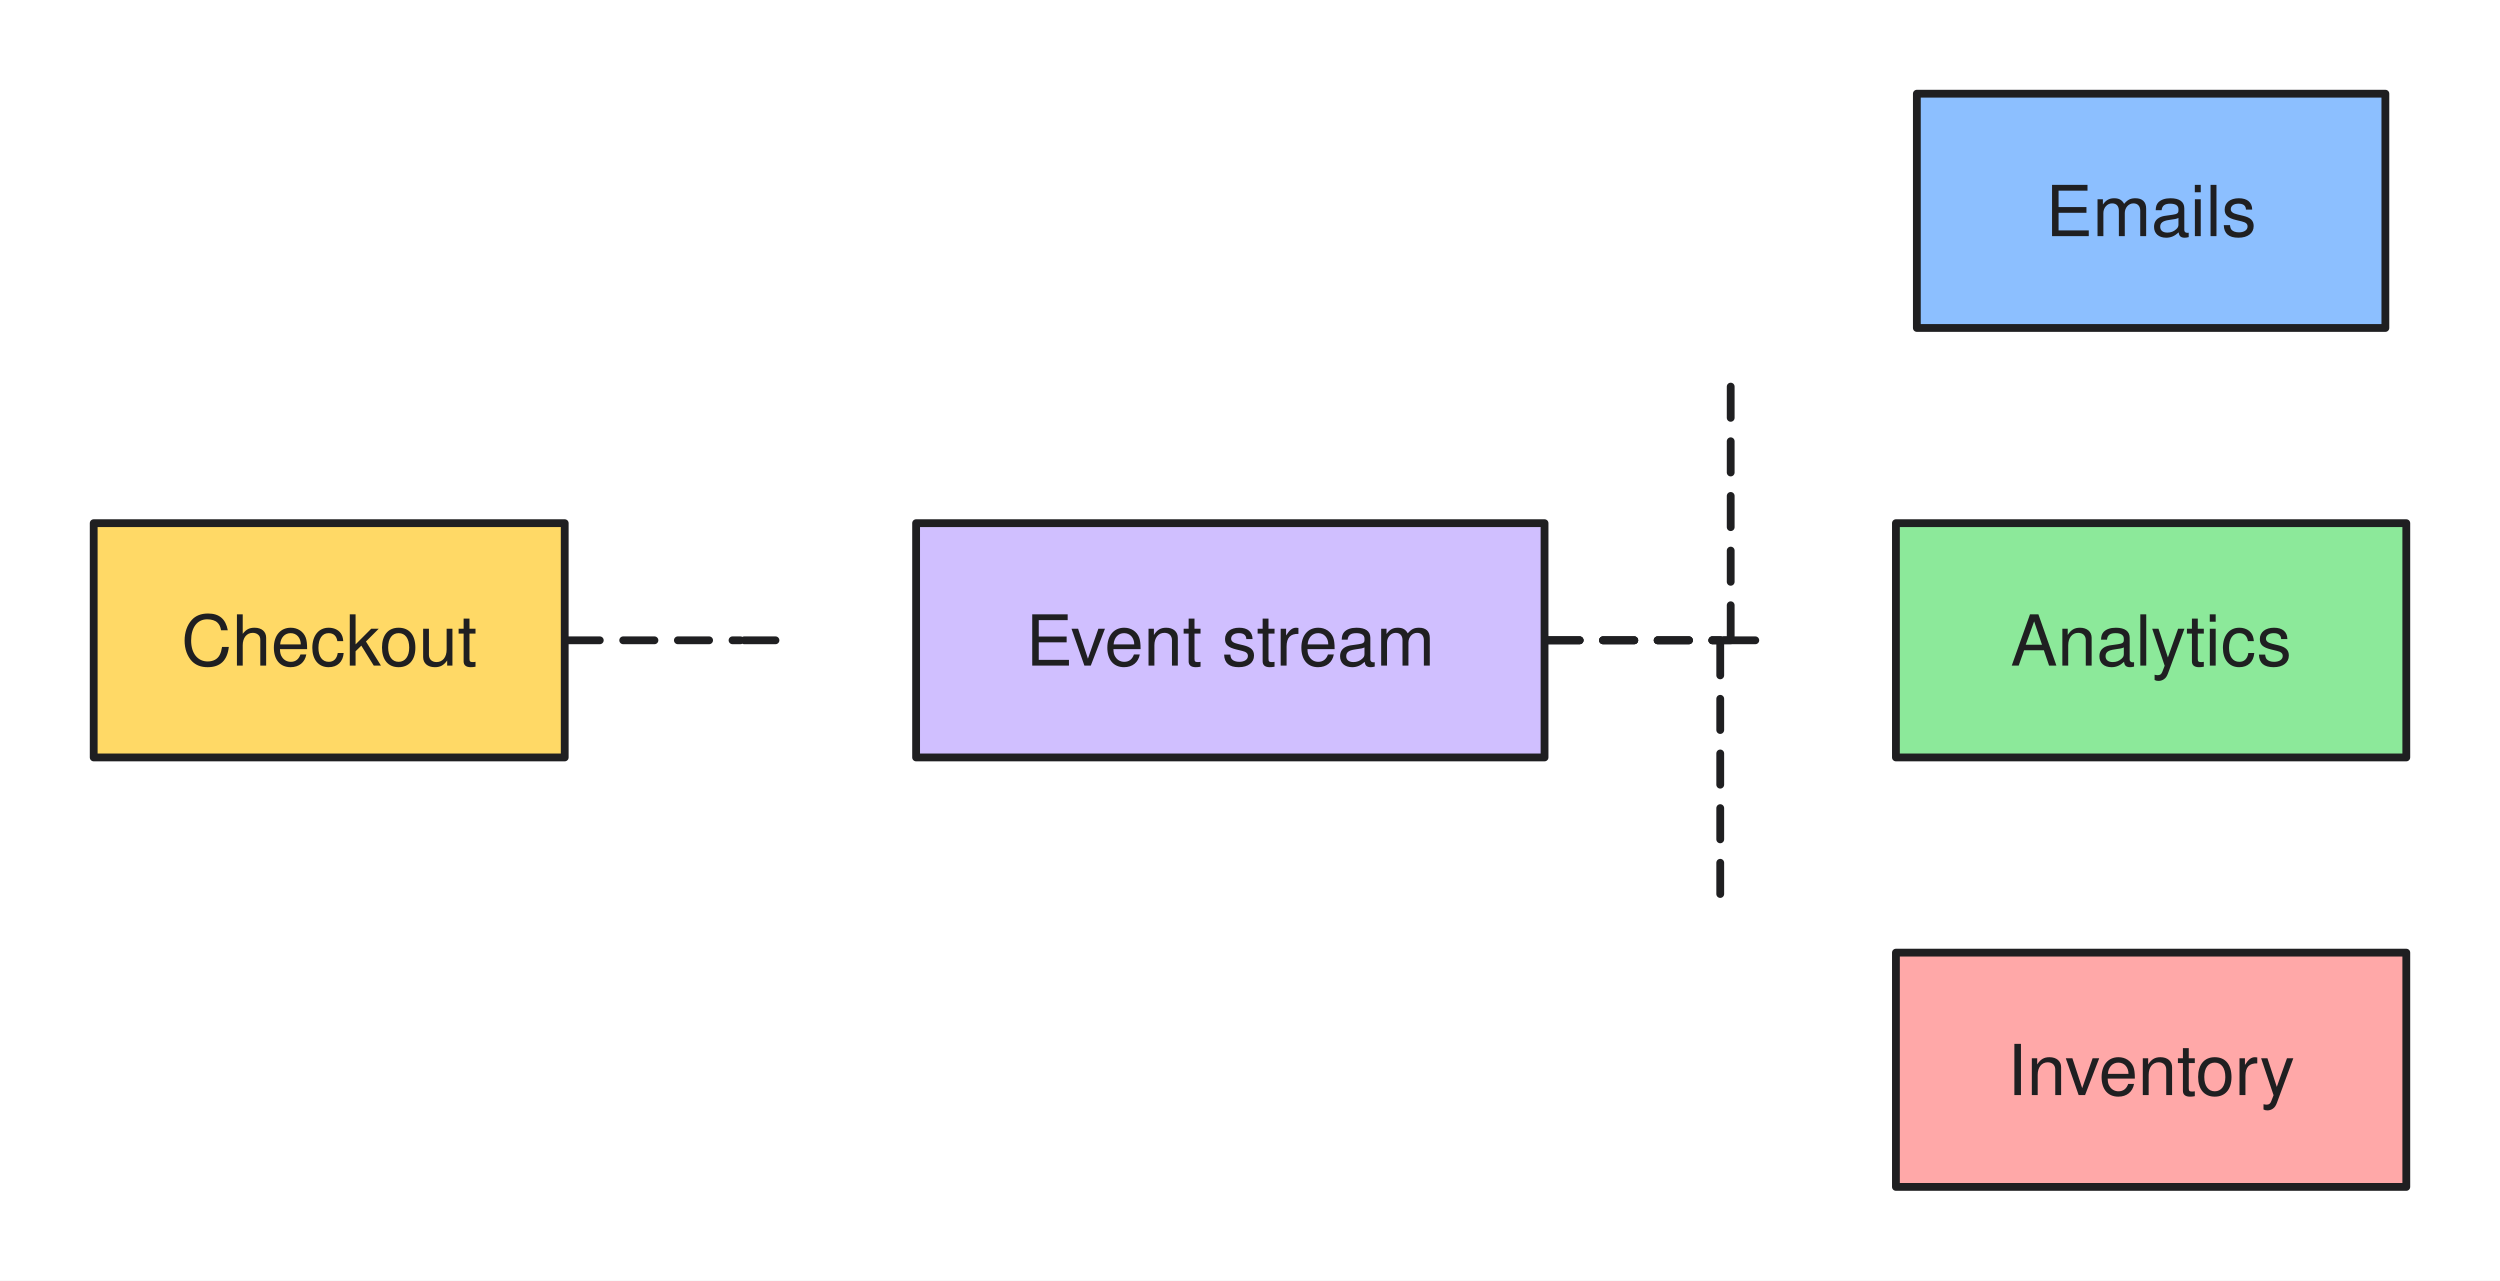
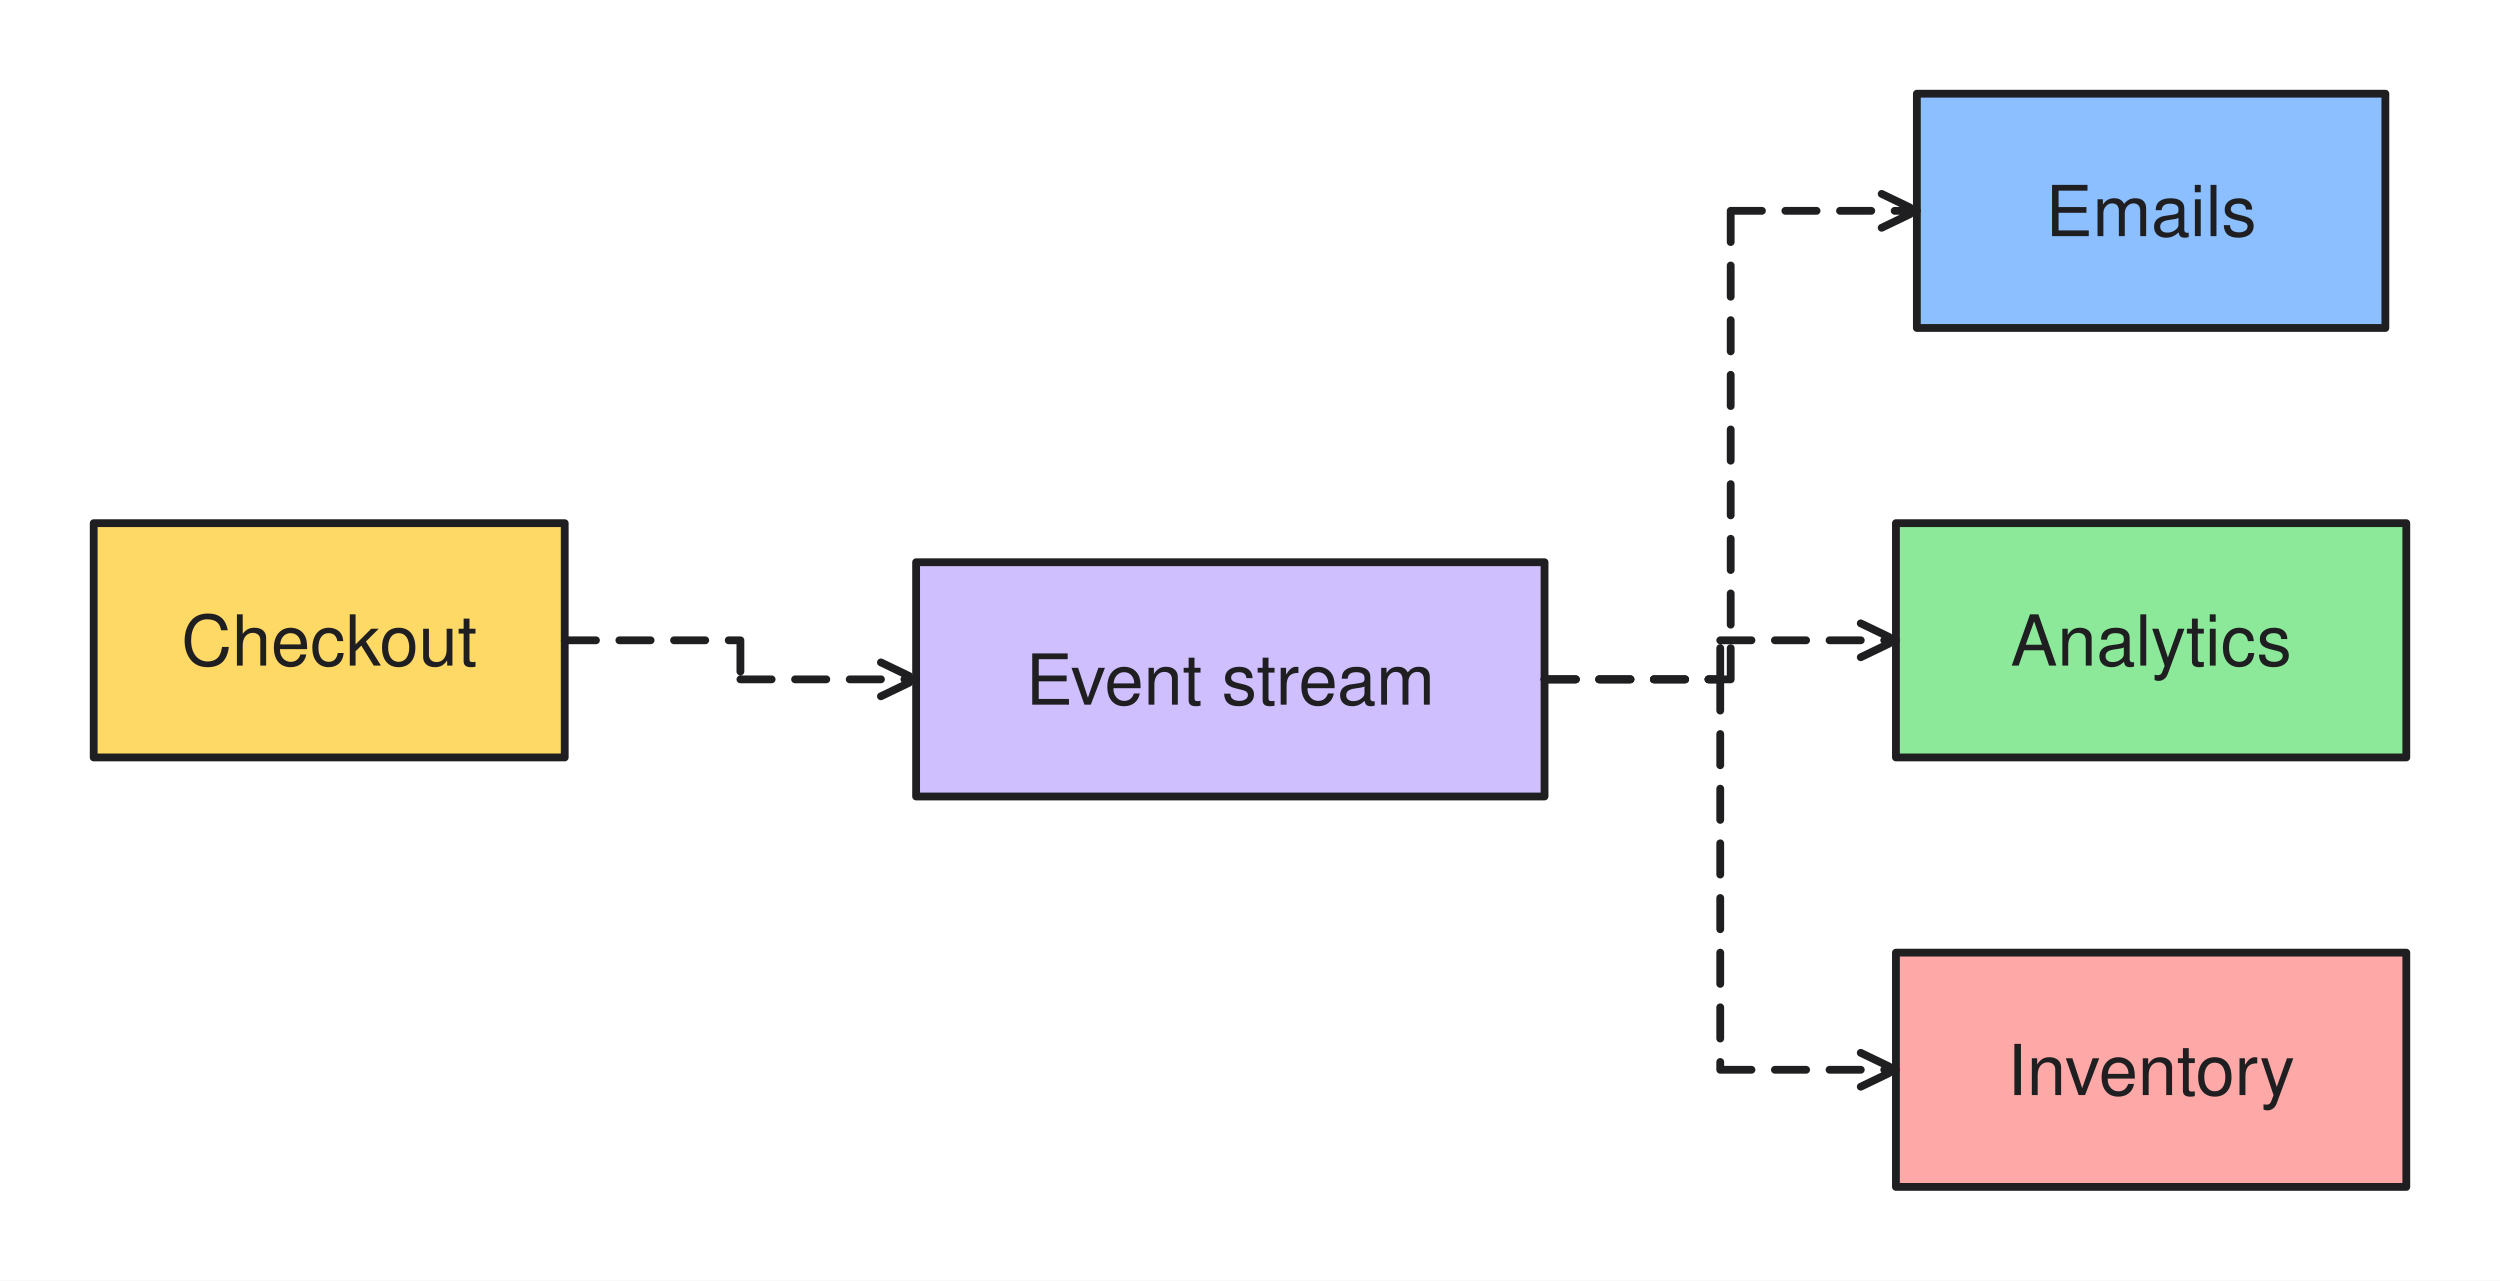
<svg xmlns="http://www.w3.org/2000/svg" width="640.32" height="328" viewBox="16 16 640.32 328">
  <rect x="16" y="16" width="640.32" height="328" fill="#ffffff" />
  <path d="M40 150 L160.64 150 L160.64 210 L40 210 Z" fill="#ffd966" stroke="none" />
  <path d="M40 150 L160.64 150 L160.64 210 L40 210 Z" fill="none" stroke="#1f1f21" stroke-width="2" stroke-linecap="round" stroke-linejoin="round" />
  <text x="100.32" font-family="Helvetica Neue, Helvetica, Arial, sans-serif" font-size="18" fill="#1f1f21" text-anchor="middle">
    <tspan x="100.32" y="186.48">Checkout</tspan>
  </text>
-   <path d="M250.64 150 L411.6 150 L411.6 210 L250.64 210 Z" fill="#d0bfff" stroke="none" />
-   <path d="M250.64 150 L411.6 150 L411.6 210 L250.64 210 Z" fill="none" stroke="#1f1f21" stroke-width="2" stroke-linecap="round" stroke-linejoin="round" />
+   <path d="M250.64 160 L411.6 160 L411.6 220 L250.64 220 Z" fill="#d0bfff" stroke="none" />
+   <path d="M250.64 160 L411.6 160 L411.6 220 L250.64 220 Z" fill="none" stroke="#1f1f21" stroke-width="2" stroke-linecap="round" stroke-linejoin="round" />
  <text x="331.12" font-family="Helvetica Neue, Helvetica, Arial, sans-serif" font-size="18" fill="#1f1f21" text-anchor="middle">
-     <tspan x="331.12" y="186.48">Event stream</tspan>
+     <tspan x="331.12" y="196.48">Event stream</tspan>
  </text>
  <path d="M506.96 40 L626.96 40 L626.96 100 L506.96 100 Z" fill="#8cbfff" stroke="none" />
  <path d="M506.96 40 L626.96 40 L626.96 100 L506.96 100 Z" fill="none" stroke="#1f1f21" stroke-width="2" stroke-linecap="round" stroke-linejoin="round" />
  <text x="566.96" font-family="Helvetica Neue, Helvetica, Arial, sans-serif" font-size="18" fill="#1f1f21" text-anchor="middle">
    <tspan x="566.96" y="76.48">Emails</tspan>
  </text>
  <path d="M501.6 150 L632.32 150 L632.32 210 L501.6 210 Z" fill="#8ce99a" stroke="none" />
  <path d="M501.6 150 L632.32 150 L632.32 210 L501.6 210 Z" fill="none" stroke="#1f1f21" stroke-width="2" stroke-linecap="round" stroke-linejoin="round" />
  <text x="566.96" font-family="Helvetica Neue, Helvetica, Arial, sans-serif" font-size="18" fill="#1f1f21" text-anchor="middle">
    <tspan x="566.96" y="186.48">Analytics</tspan>
  </text>
  <path d="M501.6 260 L632.32 260 L632.32 320 L501.6 320 Z" fill="#ffa8a8" stroke="none" />
  <path d="M501.6 260 L632.32 260 L632.32 320 L501.6 320 Z" fill="none" stroke="#1f1f21" stroke-width="2" stroke-linecap="round" stroke-linejoin="round" />
  <text x="566.96" font-family="Helvetica Neue, Helvetica, Arial, sans-serif" font-size="18" fill="#1f1f21" text-anchor="middle">
    <tspan x="566.96" y="296.48">Inventory</tspan>
  </text>
-   <path d="M160.64 180 L205.64 180 M205.64 180 L205.64 180 M205.64 180 L215.64 180" fill="none" stroke="#1f1f21" stroke-width="2" stroke-linecap="round" stroke-linejoin="round" stroke-dasharray="8 6" stroke-dashoffset="13.02" />
-   <path d="M411.6 180 L459.28 180 M459.28 180 L459.28 115" fill="none" stroke="#1f1f21" stroke-width="2" stroke-linecap="round" stroke-linejoin="round" stroke-dasharray="8 6" stroke-dashoffset="13.02" />
-   <path d="M411.6 180 L456.6 180 M456.6 180 L456.6 180 M456.6 180 L466.6 180" fill="none" stroke="#1f1f21" stroke-width="2" stroke-linecap="round" stroke-linejoin="round" stroke-dasharray="8 6" stroke-dashoffset="13.02" />
-   <path d="M411.6 180 L456.6 180 M456.6 180 L456.6 245" fill="none" stroke="#1f1f21" stroke-width="2" stroke-linecap="round" stroke-linejoin="round" stroke-dasharray="8 6" stroke-dashoffset="13.02" />
+   <path d="M160.64 180 L205.64 180 M205.64 180 L205.64 190 M205.64 190 L250.64 190 M241.63 185.66 L250.64 190 M241.63 194.34 L250.64 190" fill="none" stroke="#1f1f21" stroke-width="2" stroke-linecap="round" stroke-linejoin="round" stroke-dasharray="8 6" />
+   <path d="M411.6 190 L459.28 190 M459.28 190 L459.28 70 M459.28 70 L506.96 70 M497.95 65.66 L506.96 70 M497.95 74.34 L506.96 70" fill="none" stroke="#1f1f21" stroke-width="2" stroke-linecap="round" stroke-linejoin="round" stroke-dasharray="8 6" />
+   <path d="M411.6 190 L456.6 190 M456.6 190 L456.6 180 M456.6 180 L501.6 180 M492.59 175.66 L501.6 180 M492.59 184.34 L501.6 180" fill="none" stroke="#1f1f21" stroke-width="2" stroke-linecap="round" stroke-linejoin="round" stroke-dasharray="8 6" />
+   <path d="M411.6 190 L456.6 190 M456.6 190 L456.6 290 M456.6 290 L501.6 290 M492.59 285.66 L501.6 290 M492.59 294.34 L501.6 290" fill="none" stroke="#1f1f21" stroke-width="2" stroke-linecap="round" stroke-linejoin="round" stroke-dasharray="8 6" />
</svg>
